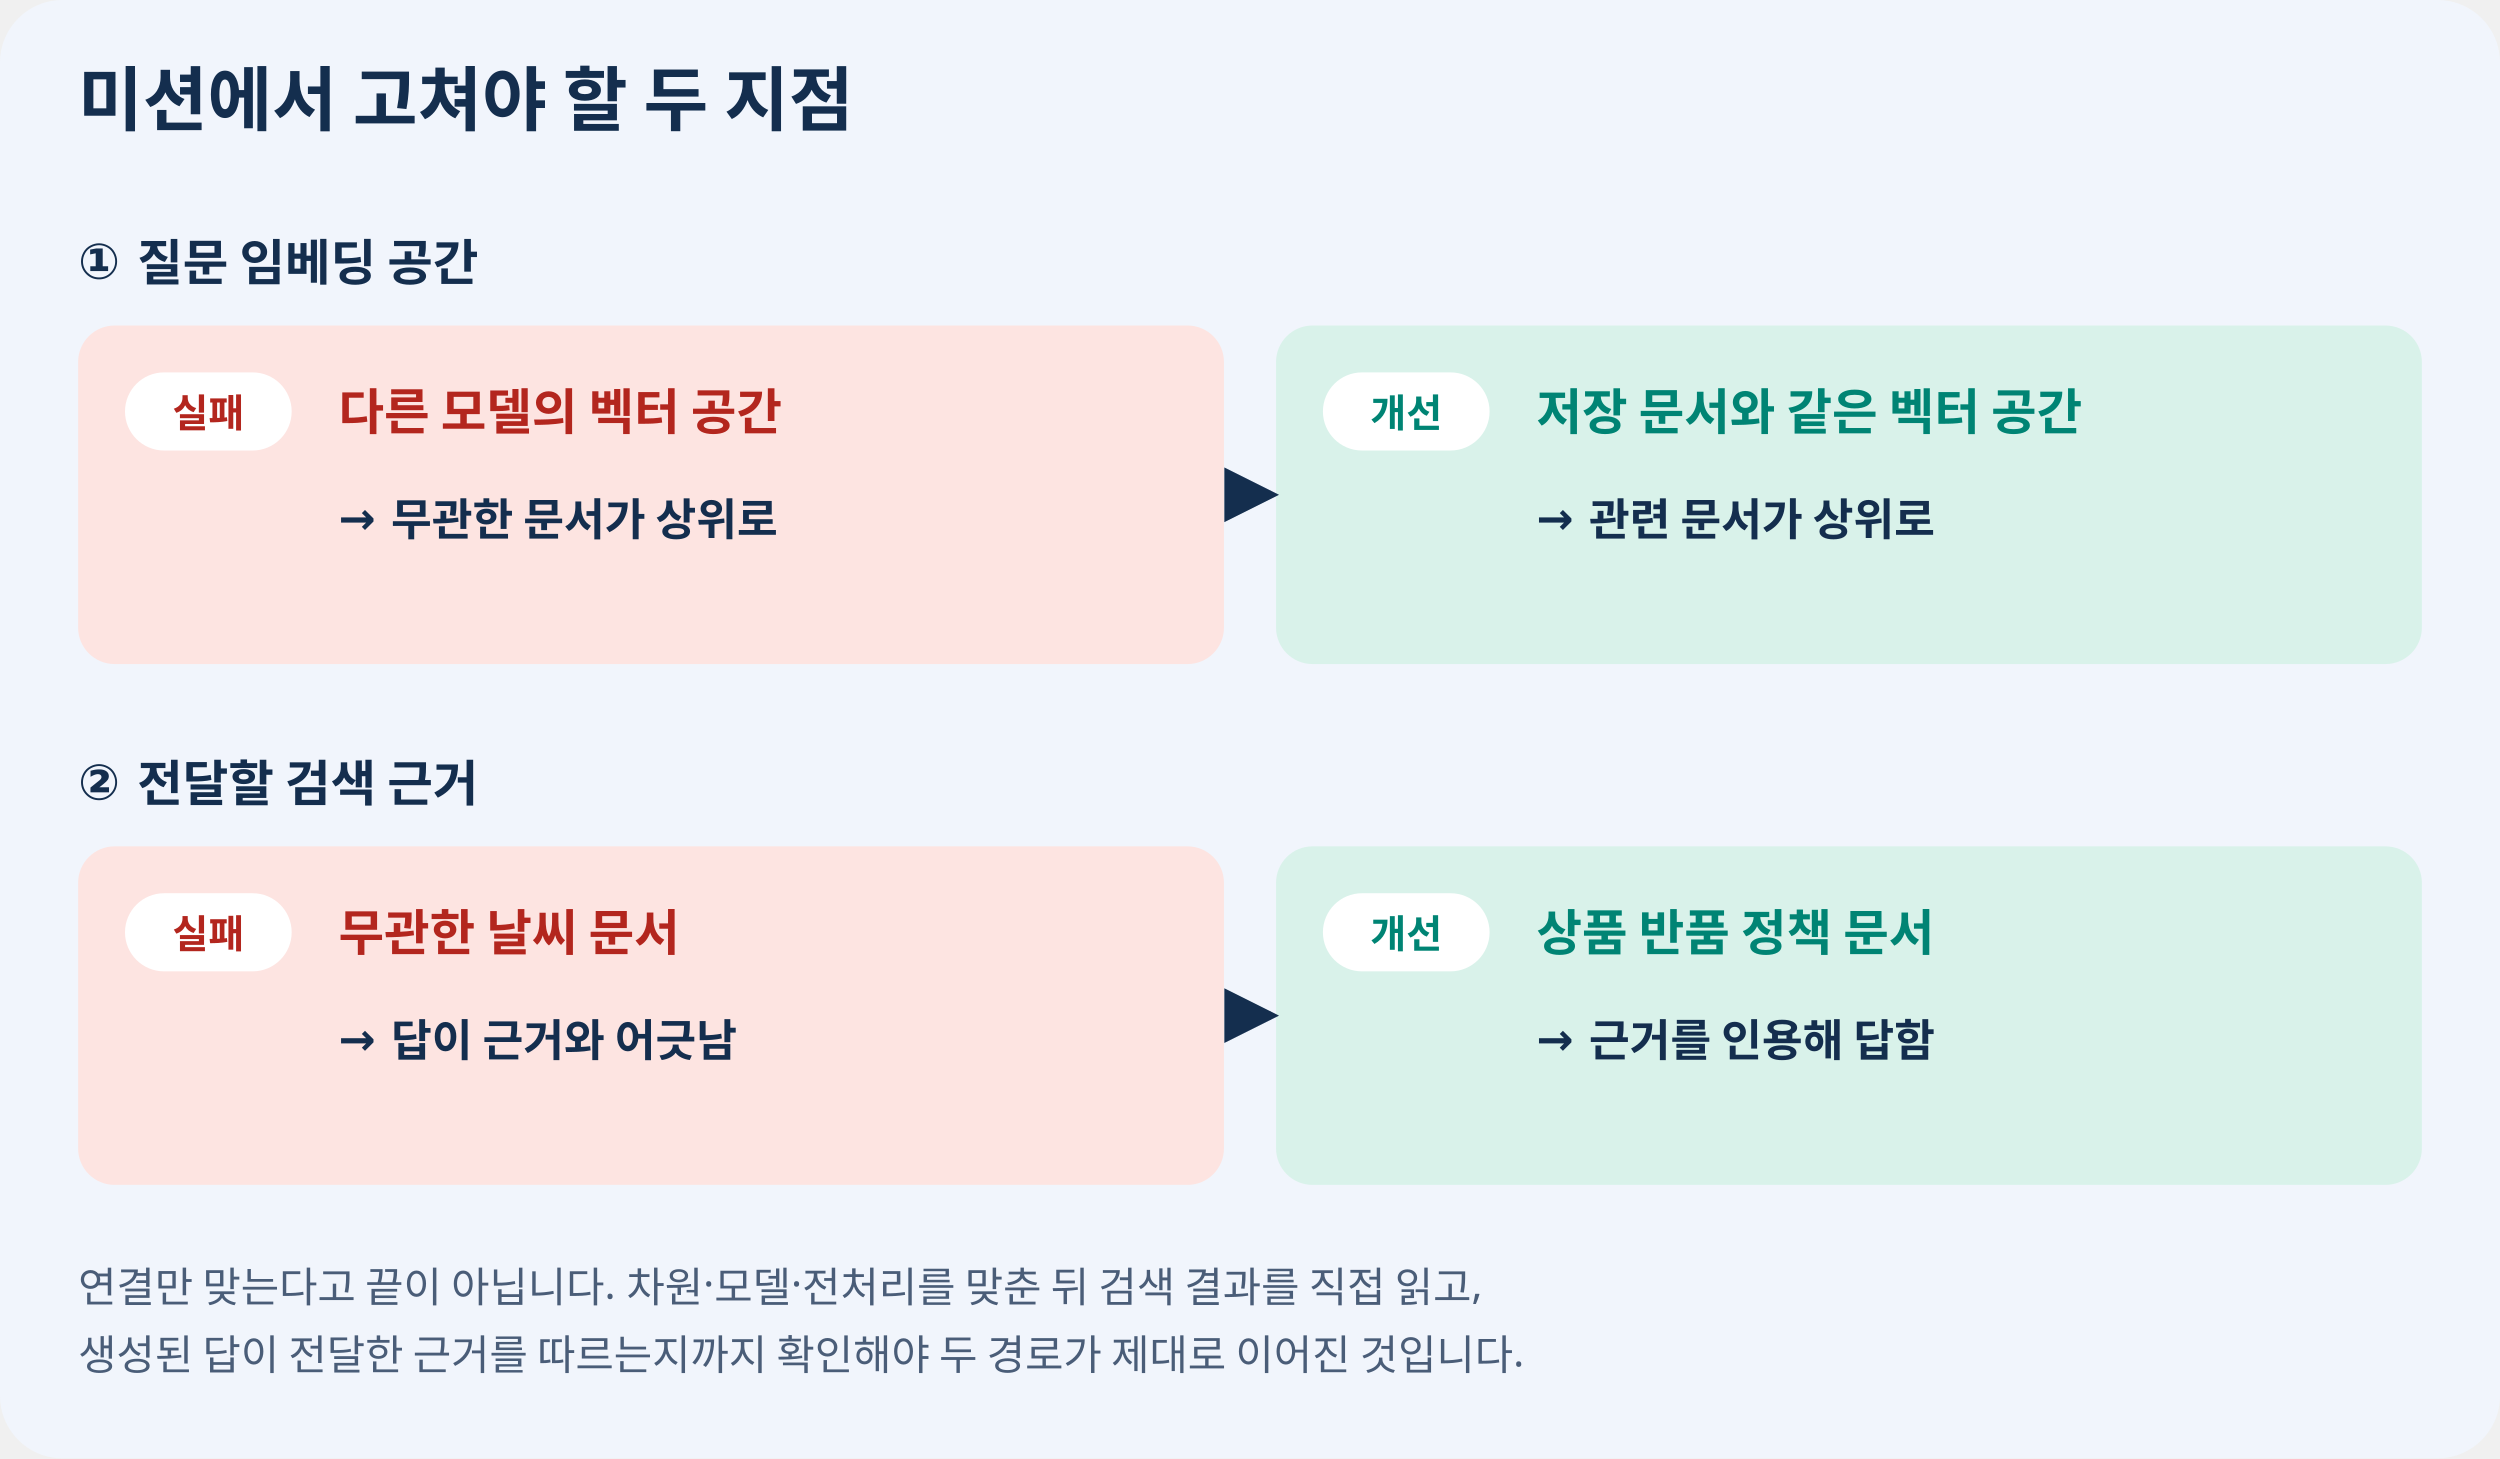
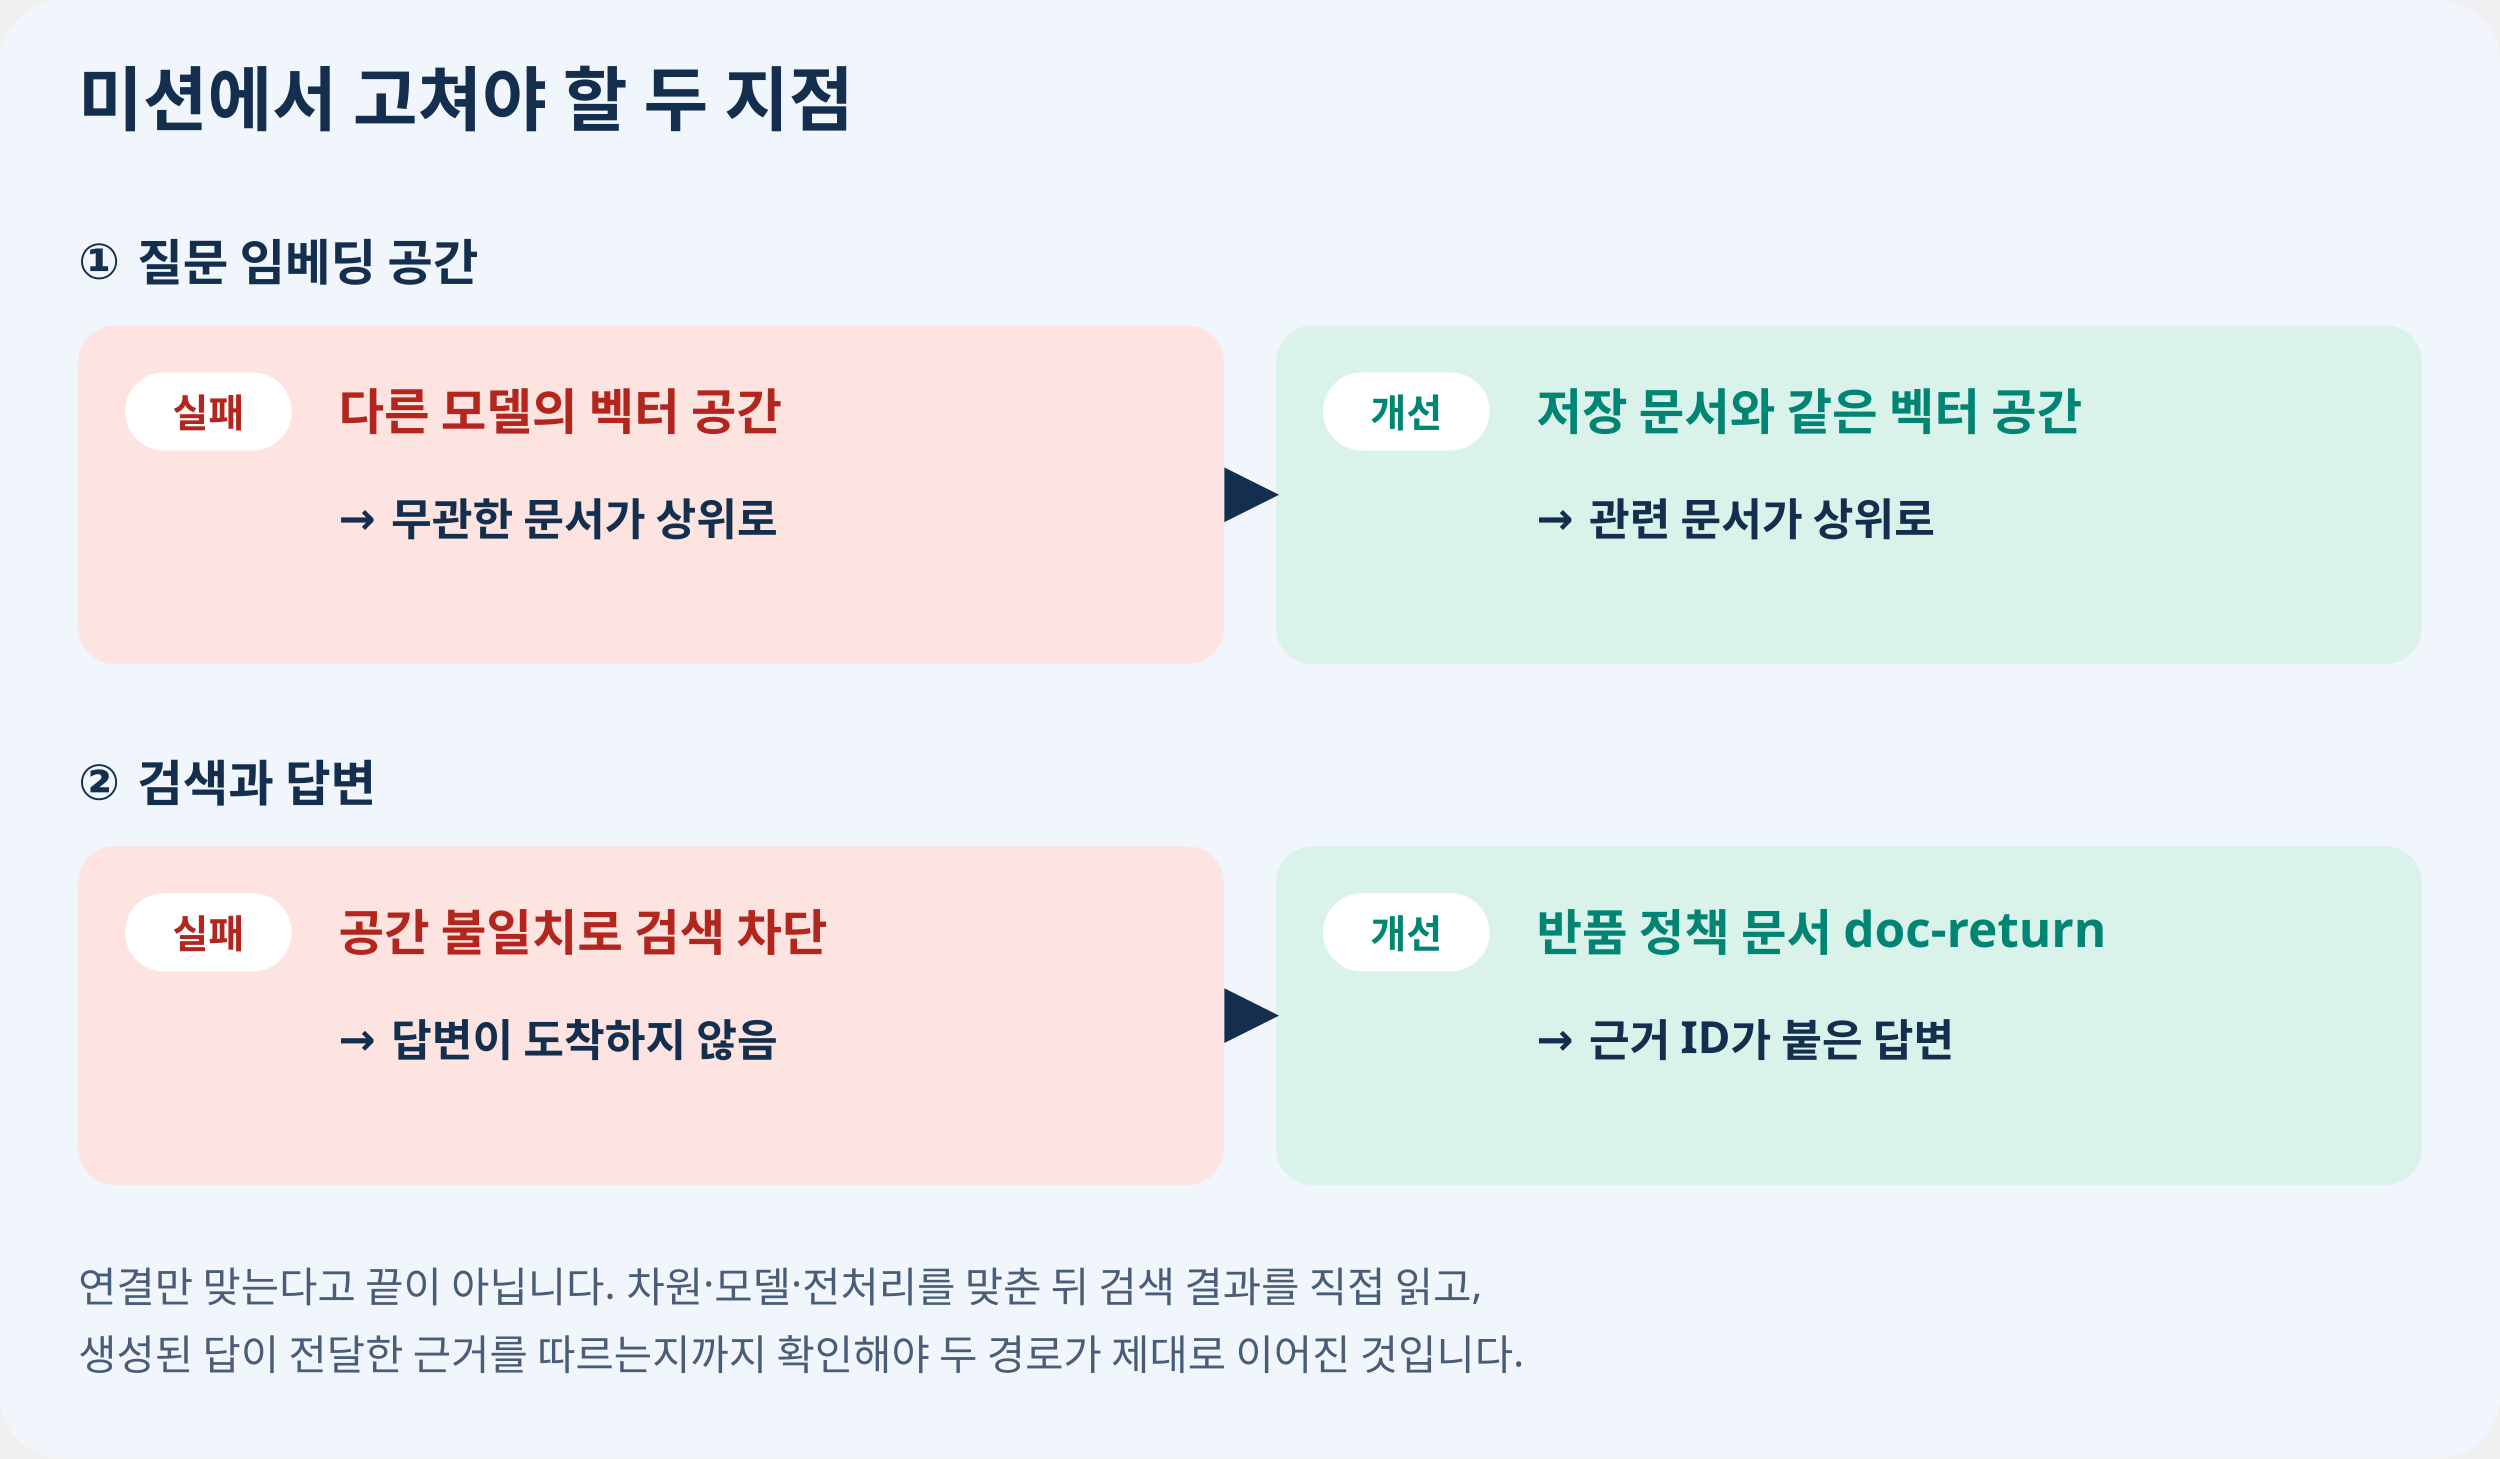
<svg xmlns="http://www.w3.org/2000/svg" width="960" height="560" viewBox="0 0 960 560" role="img" aria-labelledby="title">
  <defs>
    <marker id="a-navy" viewBox="0 0 10 10" refX="8.5" refY="5" markerWidth="7" markerHeight="7" orient="auto-start-reverse">
      <path d="M0 0L10 5L0 10z" fill="#142e4e" />
    </marker>
    <marker id="a-blue" viewBox="0 0 10 10" refX="8.5" refY="5" markerWidth="7" markerHeight="7" orient="auto-start-reverse">
      <path d="M0 0L10 5L0 10z" fill="#456bbb" />
    </marker>
    <marker id="a-green" viewBox="0 0 10 10" refX="8.5" refY="5" markerWidth="7" markerHeight="7" orient="auto-start-reverse">
      <path d="M0 0L10 5L0 10z" fill="#008474" />
    </marker>
    <marker id="a-orange" viewBox="0 0 10 10" refX="8.5" refY="5" markerWidth="7" markerHeight="7" orient="auto-start-reverse">
      <path d="M0 0L10 5L0 10z" fill="#a35b16" />
    </marker>
    <marker id="a-red" viewBox="0 0 10 10" refX="8.5" refY="5" markerWidth="7" markerHeight="7" orient="auto-start-reverse">
      <path d="M0 0L10 5L0 10z" fill="#b3261e" />
    </marker>
    <marker id="a-gray" viewBox="0 0 10 10" refX="8.5" refY="5" markerWidth="7" markerHeight="7" orient="auto-start-reverse">
      <path d="M0 0L10 5L0 10z" fill="#7a869a" />
    </marker>
    <marker id="a-purple" viewBox="0 0 10 10" refX="8.5" refY="5" markerWidth="7" markerHeight="7" orient="auto-start-reverse">
      <path d="M0 0L10 5L0 10z" fill="#6f55b5" />
    </marker>
  </defs>
  <rect width="100%" height="100%" rx="24" fill="#f1f5fc" />
  <g font-family="system-ui, sans-serif">
    <text x="30" y="48" font-size="27" fill="#142e4e" font-weight="700">미션에서 고쳐야 할 두 지점</text>
    <text x="30" y="107" font-size="19" fill="#142e4e" font-weight="700" text-anchor="start">① 질문 임베딩 공간</text>
    <rect x="30" y="125" width="440" height="130" rx="14" fill="#fde4e1" />
    <rect x="48" y="143" width="64" height="30" rx="15" fill="white" />
    <text x="80" y="164" font-size="15" fill="#b3261e" font-weight="700" text-anchor="middle">실패</text>
    <text x="130" y="165" font-size="19" fill="#b3261e" font-weight="700" text-anchor="start">다른 모델의 벡터 공간</text>
    <text x="130" y="205" font-size="17" fill="#142e4e" font-weight="600" text-anchor="start">→ 무관한 문서가 상위로</text>
    <rect x="490" y="125" width="440" height="130" rx="14" fill="#d9f2ea" />
    <rect x="508" y="143" width="64" height="30" rx="15" fill="white" />
    <text x="540" y="164" font-size="15" fill="#008474" font-weight="700" text-anchor="middle">개선</text>
    <text x="590" y="165" font-size="19" fill="#008474" font-weight="700" text-anchor="start">저장 문서와 같은 벡터 공간</text>
    <text x="590" y="205" font-size="17" fill="#142e4e" font-weight="600" text-anchor="start">→ 관련 문서가 상위로</text>
    <path d="M472 190L488 190" fill="none" stroke="#142e4e" stroke-width="3" marker-end="url(#a-navy)" />
-     <text x="30" y="307" font-size="19" fill="#142e4e" font-weight="700" text-anchor="start">② 전달할 검색 근거</text>
+     <text x="30" y="307" font-size="19" fill="#142e4e" font-weight="700" text-anchor="start">② 검색과 답변</text>
    <rect x="30" y="325" width="440" height="130" rx="14" fill="#fde4e1" />
    <rect x="48" y="343" width="64" height="30" rx="15" fill="white" />
    <text x="80" y="364" font-size="15" fill="#b3261e" font-weight="700" text-anchor="middle">실패</text>
-     <text x="130" y="365" font-size="19" fill="#b3261e" font-weight="700" text-anchor="start">무관한 날씨 문서</text>
-     <text x="130" y="405" font-size="17" fill="#142e4e" font-weight="600" text-anchor="start">→ 답이 근거와 어긋남</text>
+     <text x="130" y="365" font-size="19" fill="#b3261e" font-weight="700" text-anchor="start">공간 불일치로 검색 차단</text>
+     <text x="130" y="405" font-size="17" fill="#142e4e" font-weight="600" text-anchor="start">→ 답변이 도착하지 않음</text>
    <rect x="490" y="325" width="440" height="130" rx="14" fill="#d9f2ea" />
    <rect x="508" y="343" width="64" height="30" rx="15" fill="white" />
    <text x="540" y="364" font-size="15" fill="#008474" font-weight="700" text-anchor="middle">개선</text>
-     <text x="590" y="365" font-size="19" fill="#008474" font-weight="700" text-anchor="start">상품 반품 정책 문서</text>
-     <text x="590" y="405" font-size="17" fill="#142e4e" font-weight="600" text-anchor="start">→ 근거를 인용해 답함</text>
+     <text x="590" y="365" font-size="19" fill="#008474" font-weight="700" text-anchor="start">반품 정책 문서 doc-return</text>
+     <text x="590" y="405" font-size="17" fill="#142e4e" font-weight="600" text-anchor="start">→ 근거 ID가 붙은 답변</text>
    <path d="M472 390L488 390" fill="none" stroke="#142e4e" stroke-width="3" marker-end="url(#a-navy)" />
    <text x="30" y="500" font-size="16" fill="#4a5d78" font-weight="400" text-anchor="start">연결만 맞는다고 끝이 아닙니다. 차원·모델·전처리를 맞춘 뒤 검색 결과를 직접 읽고,</text>
    <text x="30" y="526" font-size="16" fill="#4a5d78" font-weight="400" text-anchor="start">생성된 답이 전달한 근거를 따르는지까지 확인해야 두 경로가 제대로 이어진 것입니다.</text>
  </g>
</svg>
